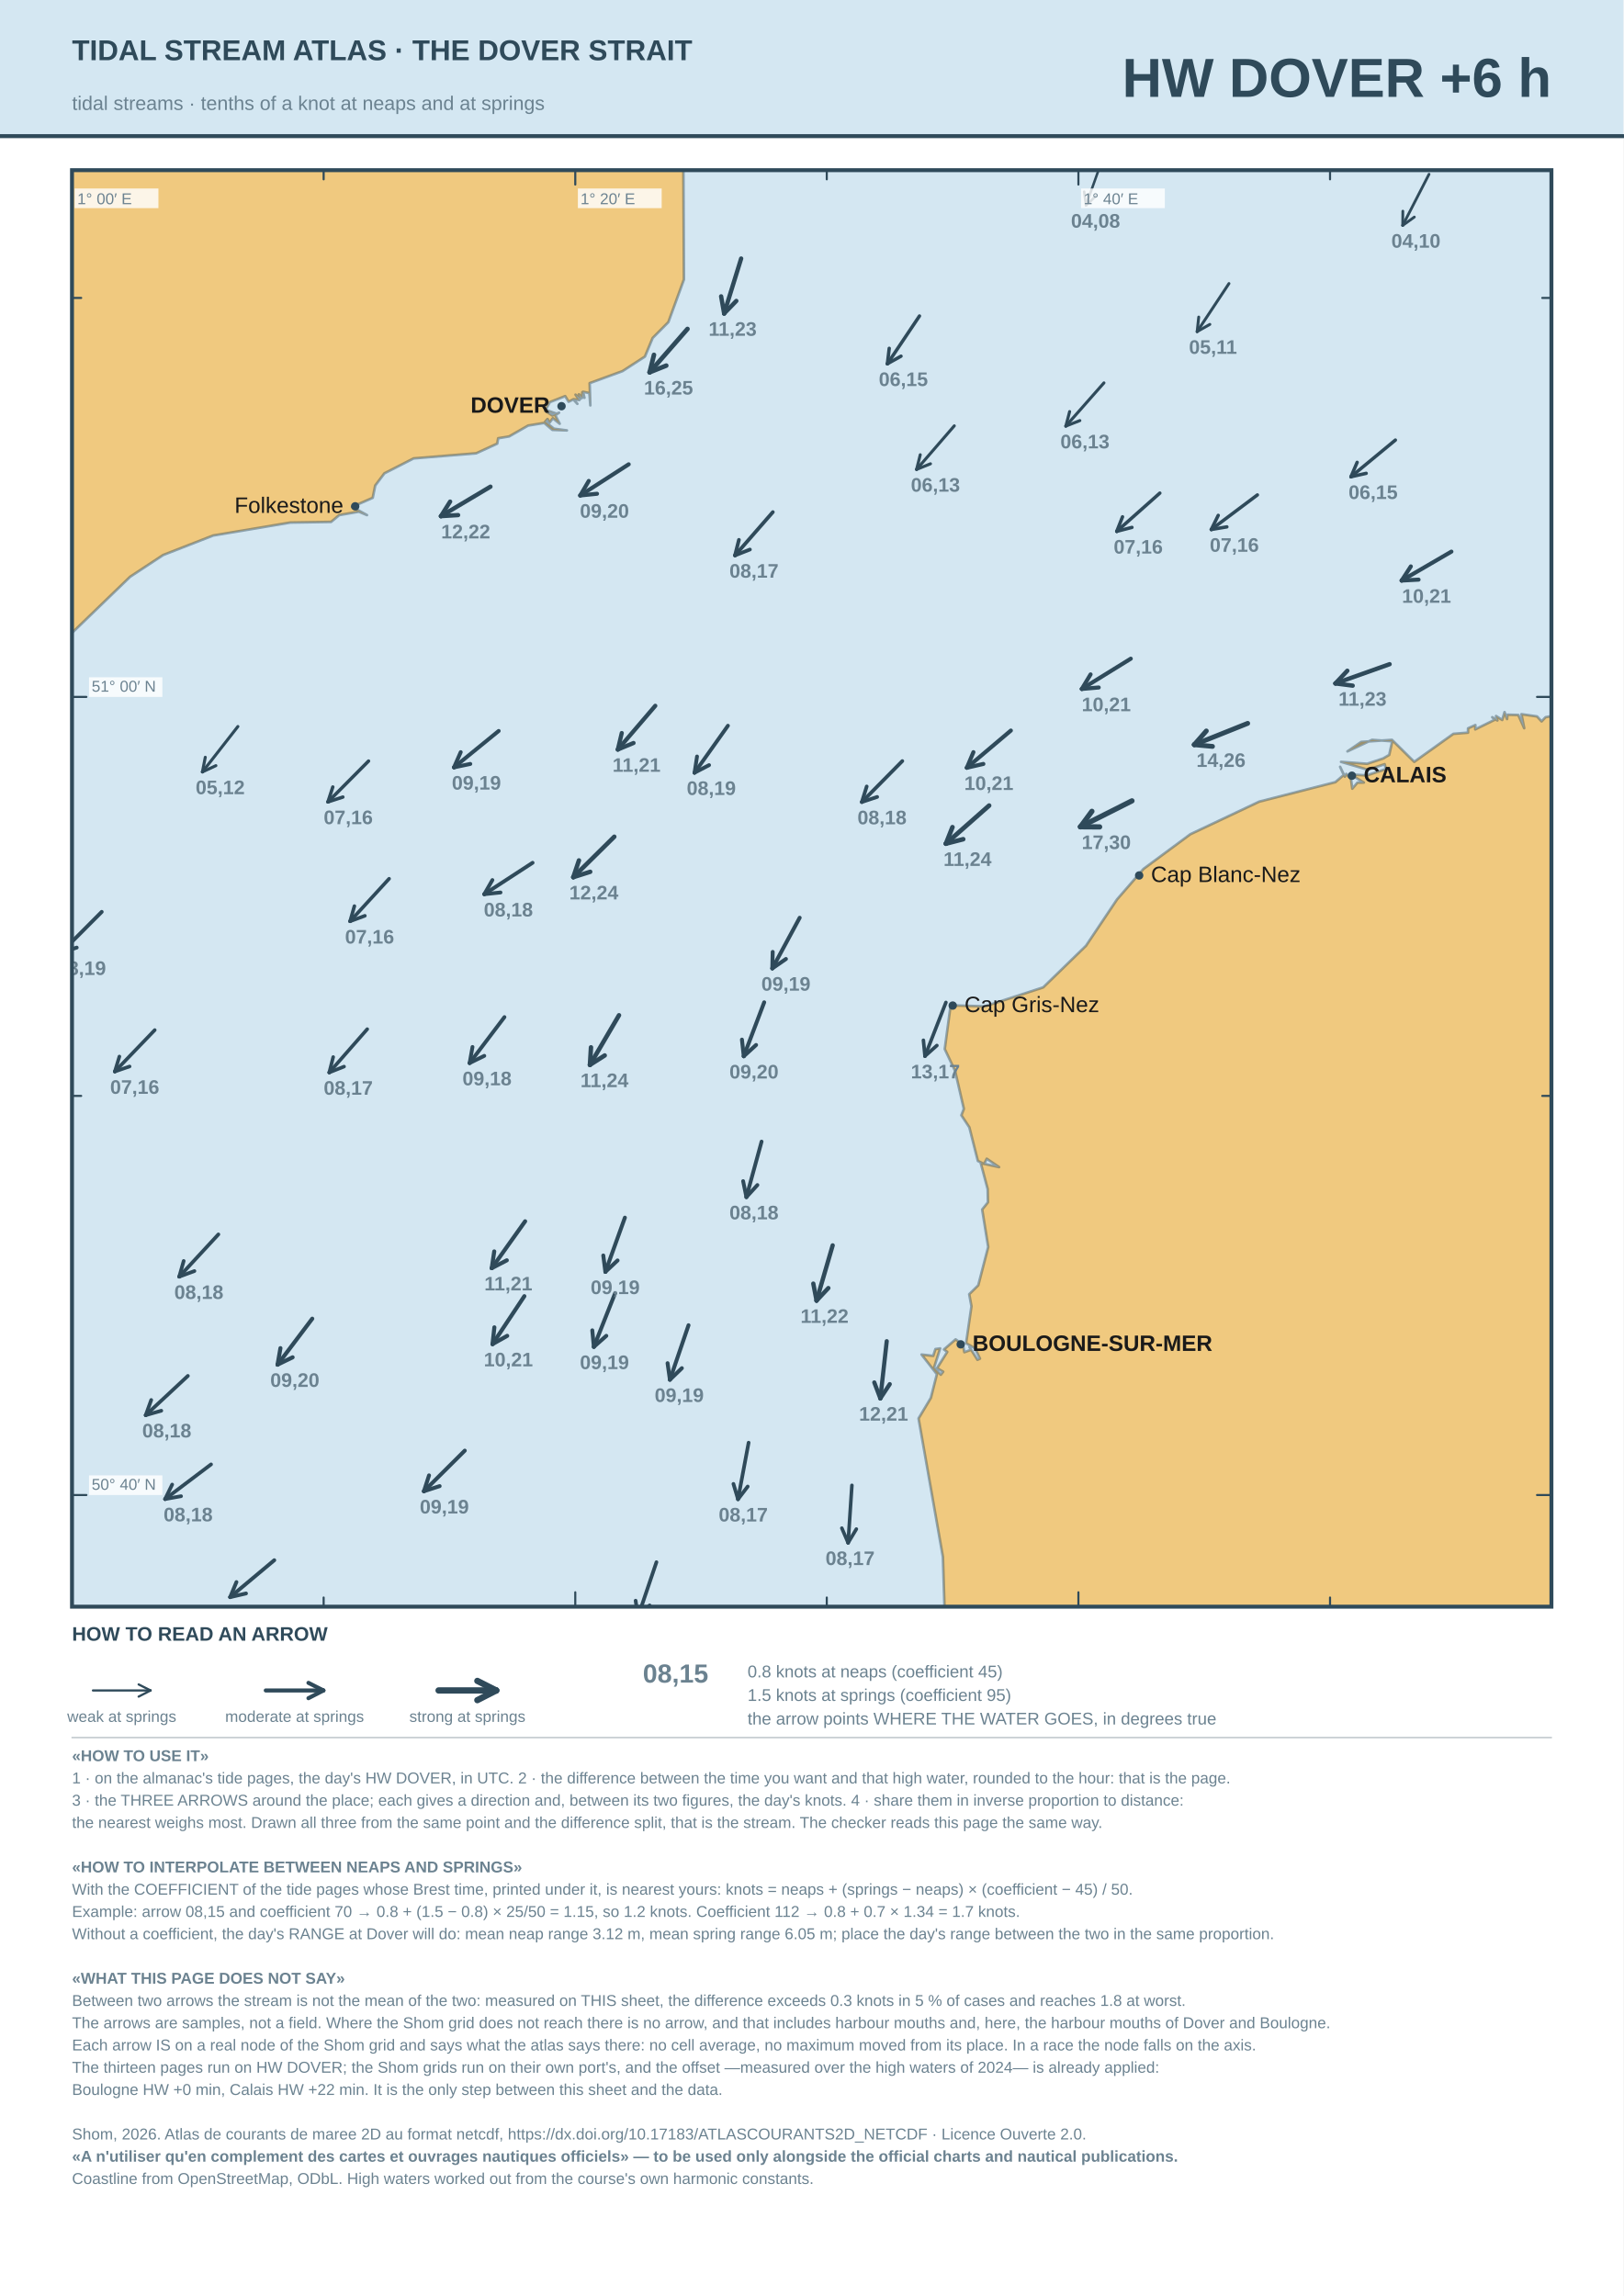
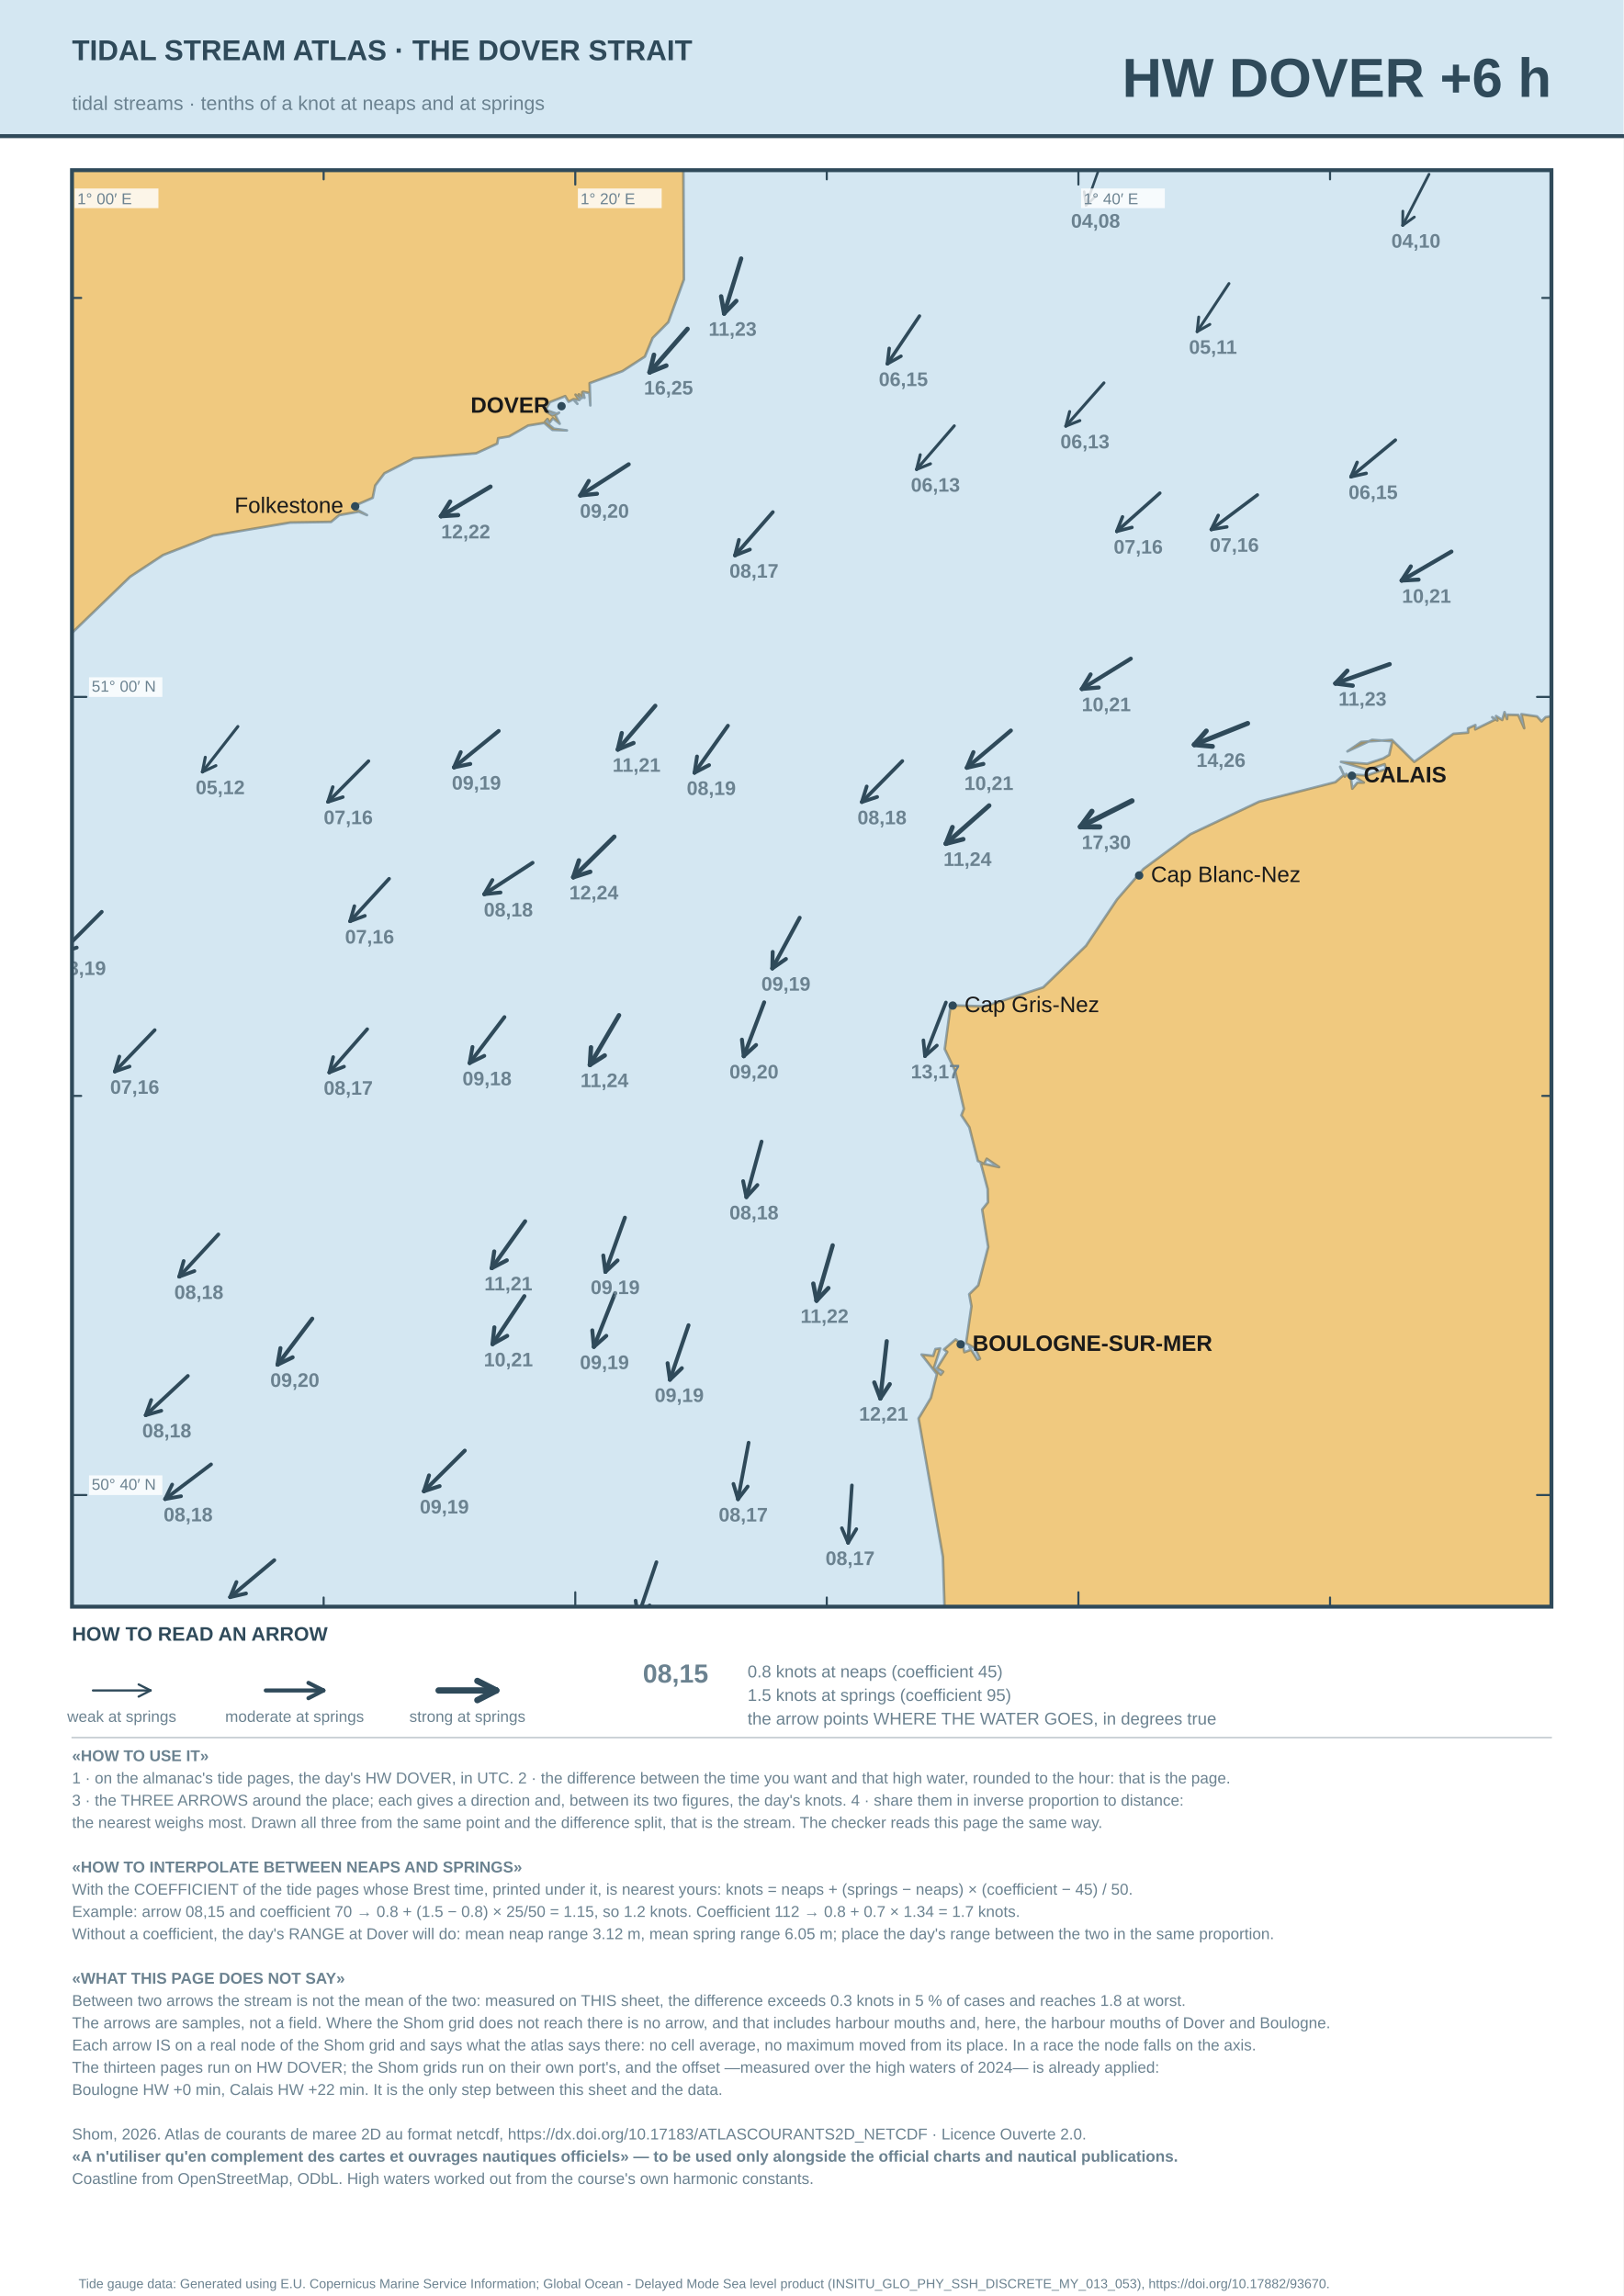
<svg xmlns="http://www.w3.org/2000/svg" width="1240" height="1754" viewBox="0 0 1240 1754">
  <rect x="0.0" y="0.0" width="1240.0" height="1754.0" fill="#FFFFFF" />
  <rect x="0.0" y="0.0" width="1240.0" height="104.0" fill="#D4E7F2" />
  <line x1="0.0" y1="104.0" x2="1240.0" y2="104.0" stroke="#2F4A5A" stroke-width="3.0" stroke-linecap="round" />
  <text x="55.0" y="46.0" font-family="Arial" font-size="22" fill="#2F4A5A" font-weight="bold">TIDAL STREAM ATLAS · THE DOVER STRAIT</text>
  <text x="55.0" y="84.0" font-family="Arial" font-size="15" fill="#6B8290">tidal streams · tenths of a knot at neaps and at springs</text>
  <text x="1185.0" y="74.0" font-family="Arial" font-size="42" fill="#2F4A5A" font-weight="bold" text-anchor="end">HW DOVER   +6 h</text>
  <g transform="translate(0.0,75.0)">
    <clipPath id="marco">
      <rect x="55.0" y="55.0" width="1130.0" height="1097.4" />
    </clipPath>
    <g clip-path="url(#marco)">
      <rect x="55.0" y="55.0" width="1130.0" height="1097.4" fill="#D4E7F2" />
      <polygon points="522.0,55.0 522.4,138.5 510.5,171.1 498.5,183.2 492.6,197.4 475.5,208.5 450.4,217.7 450.9,234.7 450.2,225.3 445.3,224.3 446.4,228.9 444.8,224.6 444.7,228.9 442.2,226.2 443.5,229.6 439.6,226.5 442.5,230.6 438.0,230.0 441.0,233.5 437.9,230.1 434.3,231.9 431.7,227.6 420.0,232.2 416.7,238.1 424.7,240.9 416.3,238.8 421.9,242.4 427.0,240.3 424.1,242.2 427.5,248.7 422.3,244.5 419.7,247.9 418.2,245.1 416.4,247.1 423.1,252.5 433.0,253.8 421.9,253.4 415.7,248.1 403.4,250.1 388.9,258.4 380.5,259.8 379.8,263.9 363.7,271.3 315.9,275.2 293.6,286.6 286.6,295.9 284.7,305.3 268.9,312.2 280.3,318.5 274.1,315.9 259.1,318.5 252.9,323.7 221.7,324.2 162.8,334.1 124.6,349.0 99.4,365.6 55.0,408.5 55.0,55.0" fill="#F0C97F" />
      <polygon points="721.4,1152.4 720.2,1114.4 701.6,1008.6 711.0,992.9 715.6,974.8 703.9,959.8 712.8,960.8 714.5,955.6 718.1,955.1 713.4,969.9 718.6,975.2 720.4,972.9 715.7,970.2 723.5,957.8 721.0,955.9 729.9,948.2 735.5,952.2 736.6,958.0 741.6,956.2 740.5,954.1 746.6,963.8 748.5,962.9 744.8,955.1 737.9,951.1 742.0,922.9 740.3,913.7 747.2,906.9 754.8,877.6 750.2,849.0 754.6,843.5 754.4,833.4 749.1,813.5 763.1,816.6 753.7,810.2 751.7,814.2 746.9,811.9 740.4,786.2 734.3,777.0 736.2,772.1 729.5,743.1 721.6,726.4 726.1,693.0 752.2,693.8 796.8,679.3 829.5,647.5 853.2,612.1 873.4,588.8 909.2,562.3 961.8,537.4 1020.0,522.5 1026.4,517.0 1023.6,510.8 1027.2,518.3 1028.3,516.2 1031.9,520.2 1032.9,527.5 1036.8,522.9 1041.7,522.8 1031.5,516.6 1043.9,517.4 1058.6,512.5 1057.6,508.8 1044.7,513.0 1024.3,507.0 1044.2,508.5 1056.5,504.4 1061.1,501.7 1063.4,491.3 1048.0,490.2 1029.2,499.0 1039.7,491.8 1063.2,490.2 1080.2,507.0 1110.1,485.6 1121.3,484.7 1121.3,481.4 1126.9,478.9 1126.8,482.2 1141.8,474.8 1139.8,472.9 1143.7,475.4 1142.7,472.0 1147.4,475.0 1149.2,469.0 1151.1,474.3 1151.4,471.0 1159.7,471.2 1164.2,481.3 1162.1,470.6 1174.0,472.3 1177.5,476.1 1180.5,472.9 1185.0,472.1 1185.0,1152.4" fill="#F0C97F" />
      <polygon points="522.0,55.0 522.4,138.5 510.5,171.1 498.5,183.2 492.6,197.4 475.5,208.5 450.4,217.7 450.9,234.7 450.2,225.3 445.3,224.3 446.4,228.9 444.8,224.6 444.7,228.9 442.2,226.2 443.5,229.6 439.6,226.5 442.5,230.6 438.0,230.0 441.0,233.5 437.9,230.1 434.3,231.9 431.7,227.6 420.0,232.2 416.7,238.1 424.7,240.9 416.3,238.8 421.9,242.4 427.0,240.3 424.1,242.2 427.5,248.7 422.3,244.5 419.7,247.9 418.2,245.1 416.4,247.1 423.1,252.5 433.0,253.8 421.9,253.4 415.7,248.1 403.4,250.1 388.9,258.4 380.5,259.8 379.8,263.9 363.7,271.3 315.9,275.2 293.6,286.6 286.6,295.9 284.7,305.3 268.9,312.2 280.3,318.5 274.1,315.9 259.1,318.5 252.9,323.7 221.7,324.2 162.8,334.1 124.6,349.0 99.4,365.6 55.0,408.5 55.0,55.0" fill="none" stroke="#2F4A5A" stroke-opacity="0.44" stroke-width="2" stroke-linecap="round" stroke-linejoin="round" />
      <polygon points="721.4,1152.4 720.2,1114.4 701.6,1008.6 711.0,992.9 715.6,974.8 703.9,959.8 712.8,960.8 714.5,955.6 718.1,955.1 713.4,969.9 718.6,975.2 720.4,972.9 715.7,970.2 723.5,957.8 721.0,955.9 729.9,948.2 735.5,952.2 736.6,958.0 741.6,956.2 740.5,954.1 746.6,963.8 748.5,962.9 744.8,955.1 737.9,951.1 742.0,922.9 740.3,913.7 747.2,906.9 754.8,877.6 750.2,849.0 754.6,843.5 754.4,833.4 749.1,813.5 763.1,816.6 753.7,810.2 751.7,814.2 746.9,811.9 740.4,786.2 734.3,777.0 736.2,772.1 729.5,743.1 721.6,726.4 726.1,693.0 752.2,693.8 796.8,679.3 829.5,647.5 853.2,612.1 873.4,588.8 909.2,562.3 961.8,537.4 1020.0,522.5 1026.4,517.0 1023.6,510.8 1027.2,518.3 1028.3,516.2 1031.9,520.2 1032.9,527.5 1036.8,522.9 1041.7,522.8 1031.5,516.6 1043.9,517.4 1058.6,512.5 1057.6,508.8 1044.7,513.0 1024.3,507.0 1044.2,508.5 1056.5,504.4 1061.1,501.7 1063.4,491.3 1048.0,490.2 1029.2,499.0 1039.7,491.8 1063.2,490.2 1080.2,507.0 1110.1,485.6 1121.3,484.7 1121.3,481.4 1126.9,478.9 1126.8,482.2 1141.8,474.8 1139.8,472.9 1143.7,475.4 1142.7,472.0 1147.4,475.0 1149.2,469.0 1151.1,474.3 1151.4,471.0 1159.7,471.2 1164.2,481.3 1162.1,470.6 1174.0,472.3 1177.5,476.1 1180.5,472.9 1185.0,472.1 1185.0,1152.4" fill="none" stroke="#2F4A5A" stroke-opacity="0.44" stroke-width="2" stroke-linecap="round" stroke-linejoin="round" />
      <circle cx="428.9" cy="235.3" r="3.2" fill="#2F4A5A" />
      <text x="419.9" y="240.3" font-family="Arial" font-size="17" fill="#1A1A1A" font-weight="bold" text-anchor="end">DOVER</text>
      <circle cx="271.3" cy="311.8" r="3.2" fill="#2F4A5A" />
      <text x="262.3" y="316.8" font-family="Arial" font-size="17" fill="#1A1A1A" text-anchor="end">Folkestone</text>
      <circle cx="733.8" cy="952.0" r="3.2" fill="#2F4A5A" />
      <text x="742.8" y="957.0" font-family="Arial" font-size="17" fill="#1A1A1A" font-weight="bold" text-anchor="start">BOULOGNE-SUR-MER</text>
      <circle cx="1032.6" cy="517.6" r="3.2" fill="#2F4A5A" />
      <text x="1041.6" y="522.6" font-family="Arial" font-size="17" fill="#1A1A1A" font-weight="bold" text-anchor="start">CALAIS</text>
      <circle cx="727.7" cy="693.2" r="3.2" fill="#2F4A5A" />
      <text x="736.7" y="698.2" font-family="Arial" font-size="17" fill="#1A1A1A" text-anchor="start">Cap Gris-Nez</text>
      <circle cx="870.1" cy="593.8" r="3.2" fill="#2F4A5A" />
      <text x="879.1" y="598.8" font-family="Arial" font-size="17" fill="#1A1A1A" text-anchor="start">Cap Blanc-Nez</text>
      <line x1="161.2" y1="1043.7" x2="126.1" y2="1070.2" stroke="#2F4A5A" stroke-width="2.8" stroke-linecap="round" />
      <line x1="126.1" y1="1070.2" x2="138.3" y2="1068.0" stroke="#2F4A5A" stroke-width="2.8" stroke-linecap="round" />
      <line x1="126.1" y1="1070.2" x2="131.5" y2="1059.1" stroke="#2F4A5A" stroke-width="2.8" stroke-linecap="round" />
      <text x="143.7" y="1087.2" font-family="Arial" font-size="15" fill="#6B8290" font-weight="bold" text-anchor="middle">08,18</text>
      <line x1="209.5" y1="1116.9" x2="175.8" y2="1145.1" stroke="#2F4A5A" stroke-width="2.9" stroke-linecap="round" />
      <line x1="175.8" y1="1145.1" x2="187.9" y2="1142.3" stroke="#2F4A5A" stroke-width="2.9" stroke-linecap="round" />
      <line x1="175.8" y1="1145.1" x2="180.6" y2="1133.6" stroke="#2F4A5A" stroke-width="2.9" stroke-linecap="round" />
      <text x="192.6" y="1162.1" font-family="Arial" font-size="15" fill="#6B8290" font-weight="bold" text-anchor="middle">08,18</text>
      <line x1="355.0" y1="1033.2" x2="323.8" y2="1064.2" stroke="#2F4A5A" stroke-width="3.0" stroke-linecap="round" />
      <line x1="323.8" y1="1064.2" x2="335.8" y2="1060.3" stroke="#2F4A5A" stroke-width="3.0" stroke-linecap="round" />
      <line x1="323.8" y1="1064.2" x2="327.7" y2="1052.1" stroke="#2F4A5A" stroke-width="3.0" stroke-linecap="round" />
      <text x="339.4" y="1081.2" font-family="Arial" font-size="15" fill="#6B8290" font-weight="bold" text-anchor="middle">09,19</text>
      <line x1="501.4" y1="1118.4" x2="487.3" y2="1160.1" stroke="#2F4A5A" stroke-width="2.8" stroke-linecap="round" />
      <line x1="487.3" y1="1160.1" x2="496.2" y2="1151.4" stroke="#2F4A5A" stroke-width="2.8" stroke-linecap="round" />
      <line x1="487.3" y1="1160.1" x2="485.5" y2="1147.8" stroke="#2F4A5A" stroke-width="2.8" stroke-linecap="round" />
      <text x="494.3" y="1177.1" font-family="Arial" font-size="15" fill="#6B8290" font-weight="bold" text-anchor="middle">08,18</text>
      <line x1="571.8" y1="1027.1" x2="563.7" y2="1070.3" stroke="#2F4A5A" stroke-width="2.8" stroke-linecap="round" />
      <line x1="563.7" y1="1070.3" x2="571.1" y2="1060.6" stroke="#2F4A5A" stroke-width="2.8" stroke-linecap="round" />
      <line x1="563.7" y1="1070.3" x2="560.2" y2="1058.6" stroke="#2F4A5A" stroke-width="2.8" stroke-linecap="round" />
      <text x="567.7" y="1087.3" font-family="Arial" font-size="15" fill="#6B8290" font-weight="bold" text-anchor="middle">08,17</text>
      <line x1="650.7" y1="1059.7" x2="647.8" y2="1103.6" stroke="#2F4A5A" stroke-width="2.7" stroke-linecap="round" />
      <line x1="647.8" y1="1103.6" x2="654.1" y2="1093.1" stroke="#2F4A5A" stroke-width="2.7" stroke-linecap="round" />
      <line x1="647.8" y1="1103.6" x2="643.0" y2="1092.4" stroke="#2F4A5A" stroke-width="2.7" stroke-linecap="round" />
      <text x="649.3" y="1120.6" font-family="Arial" font-size="15" fill="#6B8290" font-weight="bold" text-anchor="middle">08,17</text>
      <line x1="143.5" y1="976.1" x2="111.3" y2="1006.1" stroke="#2F4A5A" stroke-width="2.8" stroke-linecap="round" />
      <line x1="111.3" y1="1006.1" x2="123.2" y2="1002.7" stroke="#2F4A5A" stroke-width="2.8" stroke-linecap="round" />
      <line x1="111.3" y1="1006.1" x2="115.5" y2="994.5" stroke="#2F4A5A" stroke-width="2.8" stroke-linecap="round" />
      <text x="127.4" y="1023.1" font-family="Arial" font-size="15" fill="#6B8290" font-weight="bold" text-anchor="middle">08,18</text>
      <line x1="238.5" y1="932.4" x2="212.0" y2="967.5" stroke="#2F4A5A" stroke-width="3.1" stroke-linecap="round" />
      <line x1="212.0" y1="967.5" x2="223.5" y2="961.9" stroke="#2F4A5A" stroke-width="3.1" stroke-linecap="round" />
      <line x1="212.0" y1="967.5" x2="214.2" y2="954.9" stroke="#2F4A5A" stroke-width="3.1" stroke-linecap="round" />
      <text x="225.2" y="984.5" font-family="Arial" font-size="15" fill="#6B8290" font-weight="bold" text-anchor="middle">09,20</text>
      <line x1="400.5" y1="915.2" x2="376.2" y2="951.8" stroke="#2F4A5A" stroke-width="3.1" stroke-linecap="round" />
      <line x1="376.2" y1="951.8" x2="387.4" y2="945.5" stroke="#2F4A5A" stroke-width="3.1" stroke-linecap="round" />
      <line x1="376.2" y1="951.8" x2="377.6" y2="939.0" stroke="#2F4A5A" stroke-width="3.1" stroke-linecap="round" />
      <text x="388.3" y="968.8" font-family="Arial" font-size="15" fill="#6B8290" font-weight="bold" text-anchor="middle">10,21</text>
      <line x1="469.8" y1="913.0" x2="453.6" y2="953.9" stroke="#2F4A5A" stroke-width="3.0" stroke-linecap="round" />
      <line x1="453.6" y1="953.9" x2="463.1" y2="945.5" stroke="#2F4A5A" stroke-width="3.0" stroke-linecap="round" />
      <line x1="453.6" y1="953.9" x2="452.4" y2="941.3" stroke="#2F4A5A" stroke-width="3.0" stroke-linecap="round" />
      <text x="461.7" y="970.9" font-family="Arial" font-size="15" fill="#6B8290" font-weight="bold" text-anchor="middle">09,19</text>
      <line x1="525.9" y1="937.4" x2="511.7" y2="979.0" stroke="#2F4A5A" stroke-width="3.0" stroke-linecap="round" />
      <line x1="511.7" y1="979.0" x2="520.8" y2="970.2" stroke="#2F4A5A" stroke-width="3.0" stroke-linecap="round" />
      <line x1="511.7" y1="979.0" x2="509.9" y2="966.4" stroke="#2F4A5A" stroke-width="3.0" stroke-linecap="round" />
      <text x="518.8" y="996.0" font-family="Arial" font-size="15" fill="#6B8290" font-weight="bold" text-anchor="middle">09,19</text>
      <line x1="677.3" y1="949.6" x2="672.4" y2="993.3" stroke="#2F4A5A" stroke-width="3.2" stroke-linecap="round" />
      <line x1="672.4" y1="993.3" x2="679.6" y2="982.4" stroke="#2F4A5A" stroke-width="3.2" stroke-linecap="round" />
      <line x1="672.4" y1="993.3" x2="667.8" y2="981.1" stroke="#2F4A5A" stroke-width="3.2" stroke-linecap="round" />
      <text x="674.9" y="1010.3" font-family="Arial" font-size="15" fill="#6B8290" font-weight="bold" text-anchor="middle">12,21</text>
      <line x1="166.8" y1="868.0" x2="136.9" y2="900.3" stroke="#2F4A5A" stroke-width="2.8" stroke-linecap="round" />
      <line x1="136.9" y1="900.3" x2="148.5" y2="896.0" stroke="#2F4A5A" stroke-width="2.8" stroke-linecap="round" />
      <line x1="136.9" y1="900.3" x2="140.3" y2="888.3" stroke="#2F4A5A" stroke-width="2.8" stroke-linecap="round" />
      <text x="151.9" y="917.3" font-family="Arial" font-size="15" fill="#6B8290" font-weight="bold" text-anchor="middle">08,18</text>
      <line x1="401.1" y1="858.0" x2="375.6" y2="893.8" stroke="#2F4A5A" stroke-width="3.1" stroke-linecap="round" />
      <line x1="375.6" y1="893.8" x2="387.1" y2="887.8" stroke="#2F4A5A" stroke-width="3.1" stroke-linecap="round" />
      <line x1="375.6" y1="893.8" x2="377.5" y2="881.0" stroke="#2F4A5A" stroke-width="3.1" stroke-linecap="round" />
      <text x="388.3" y="910.8" font-family="Arial" font-size="15" fill="#6B8290" font-weight="bold" text-anchor="middle">11,21</text>
      <line x1="477.3" y1="855.2" x2="462.4" y2="896.6" stroke="#2F4A5A" stroke-width="3.0" stroke-linecap="round" />
      <line x1="462.4" y1="896.6" x2="471.7" y2="887.9" stroke="#2F4A5A" stroke-width="3.0" stroke-linecap="round" />
      <line x1="462.4" y1="896.6" x2="460.8" y2="884.1" stroke="#2F4A5A" stroke-width="3.0" stroke-linecap="round" />
      <text x="469.9" y="913.6" font-family="Arial" font-size="15" fill="#6B8290" font-weight="bold" text-anchor="middle">09,19</text>
      <line x1="581.7" y1="797.1" x2="570.1" y2="839.5" stroke="#2F4A5A" stroke-width="2.9" stroke-linecap="round" />
      <line x1="570.1" y1="839.5" x2="578.5" y2="830.3" stroke="#2F4A5A" stroke-width="2.9" stroke-linecap="round" />
      <line x1="570.1" y1="839.5" x2="567.6" y2="827.3" stroke="#2F4A5A" stroke-width="2.9" stroke-linecap="round" />
      <text x="575.9" y="856.5" font-family="Arial" font-size="15" fill="#6B8290" font-weight="bold" text-anchor="middle">08,18</text>
      <line x1="636.0" y1="876.4" x2="623.7" y2="918.6" stroke="#2F4A5A" stroke-width="3.3" stroke-linecap="round" />
      <line x1="623.7" y1="918.6" x2="632.7" y2="909.0" stroke="#2F4A5A" stroke-width="3.3" stroke-linecap="round" />
      <line x1="623.7" y1="918.6" x2="621.2" y2="905.6" stroke="#2F4A5A" stroke-width="3.3" stroke-linecap="round" />
      <text x="629.8" y="935.6" font-family="Arial" font-size="15" fill="#6B8290" font-weight="bold" text-anchor="middle">11,22</text>
      <line x1="118.2" y1="711.9" x2="87.7" y2="743.6" stroke="#2F4A5A" stroke-width="2.7" stroke-linecap="round" />
      <line x1="87.7" y1="743.6" x2="99.0" y2="739.7" stroke="#2F4A5A" stroke-width="2.7" stroke-linecap="round" />
      <line x1="87.7" y1="743.6" x2="91.2" y2="732.1" stroke="#2F4A5A" stroke-width="2.7" stroke-linecap="round" />
      <text x="102.9" y="760.6" font-family="Arial" font-size="15" fill="#6B8290" font-weight="bold" text-anchor="middle">07,16</text>
      <line x1="280.5" y1="711.2" x2="251.5" y2="744.3" stroke="#2F4A5A" stroke-width="2.7" stroke-linecap="round" />
      <line x1="251.5" y1="744.3" x2="262.8" y2="739.8" stroke="#2F4A5A" stroke-width="2.7" stroke-linecap="round" />
      <line x1="251.5" y1="744.3" x2="254.5" y2="732.5" stroke="#2F4A5A" stroke-width="2.7" stroke-linecap="round" />
      <text x="266.0" y="761.3" font-family="Arial" font-size="15" fill="#6B8290" font-weight="bold" text-anchor="middle">08,17</text>
      <line x1="385.3" y1="702.0" x2="358.7" y2="737.1" stroke="#2F4A5A" stroke-width="2.9" stroke-linecap="round" />
      <line x1="358.7" y1="737.1" x2="369.9" y2="731.6" stroke="#2F4A5A" stroke-width="2.9" stroke-linecap="round" />
      <line x1="358.7" y1="737.1" x2="360.9" y2="724.8" stroke="#2F4A5A" stroke-width="2.9" stroke-linecap="round" />
      <text x="372.0" y="754.1" font-family="Arial" font-size="15" fill="#6B8290" font-weight="bold" text-anchor="middle">09,18</text>
      <line x1="472.8" y1="700.6" x2="450.6" y2="738.5" stroke="#2F4A5A" stroke-width="3.4" stroke-linecap="round" />
      <line x1="450.6" y1="738.5" x2="461.9" y2="731.3" stroke="#2F4A5A" stroke-width="3.4" stroke-linecap="round" />
      <line x1="450.6" y1="738.5" x2="451.4" y2="725.1" stroke="#2F4A5A" stroke-width="3.4" stroke-linecap="round" />
      <text x="461.7" y="755.5" font-family="Arial" font-size="15" fill="#6B8290" font-weight="bold" text-anchor="middle">11,24</text>
      <line x1="583.7" y1="690.7" x2="568.1" y2="731.9" stroke="#2F4A5A" stroke-width="3.0" stroke-linecap="round" />
      <line x1="568.1" y1="731.9" x2="577.5" y2="723.3" stroke="#2F4A5A" stroke-width="3.0" stroke-linecap="round" />
      <line x1="568.1" y1="731.9" x2="566.7" y2="719.2" stroke="#2F4A5A" stroke-width="3.0" stroke-linecap="round" />
      <text x="575.9" y="748.9" font-family="Arial" font-size="15" fill="#6B8290" font-weight="bold" text-anchor="middle">09,20</text>
      <line x1="722.5" y1="690.8" x2="706.5" y2="731.8" stroke="#2F4A5A" stroke-width="2.7" stroke-linecap="round" />
      <line x1="706.5" y1="731.8" x2="715.6" y2="723.7" stroke="#2F4A5A" stroke-width="2.7" stroke-linecap="round" />
      <line x1="706.5" y1="731.8" x2="705.3" y2="719.7" stroke="#2F4A5A" stroke-width="2.7" stroke-linecap="round" />
      <text x="714.5" y="748.8" font-family="Arial" font-size="15" fill="#6B8290" font-weight="bold" text-anchor="middle">13,17</text>
      <line x1="77.7" y1="621.6" x2="46.6" y2="652.8" stroke="#2F4A5A" stroke-width="2.9" stroke-linecap="round" />
      <line x1="46.6" y1="652.8" x2="58.6" y2="648.9" stroke="#2F4A5A" stroke-width="2.9" stroke-linecap="round" />
      <line x1="46.6" y1="652.8" x2="50.5" y2="640.9" stroke="#2F4A5A" stroke-width="2.9" stroke-linecap="round" />
      <text x="62.2" y="669.8" font-family="Arial" font-size="15" fill="#6B8290" font-weight="bold" text-anchor="middle">08,19</text>
      <line x1="297.2" y1="596.3" x2="267.4" y2="628.8" stroke="#2F4A5A" stroke-width="2.7" stroke-linecap="round" />
      <line x1="267.4" y1="628.8" x2="278.7" y2="624.6" stroke="#2F4A5A" stroke-width="2.7" stroke-linecap="round" />
      <line x1="267.4" y1="628.8" x2="270.7" y2="617.2" stroke="#2F4A5A" stroke-width="2.7" stroke-linecap="round" />
      <text x="282.3" y="645.8" font-family="Arial" font-size="15" fill="#6B8290" font-weight="bold" text-anchor="middle">07,16</text>
      <line x1="406.8" y1="584.1" x2="369.9" y2="608.1" stroke="#2F4A5A" stroke-width="2.9" stroke-linecap="round" />
      <line x1="369.9" y1="608.1" x2="382.3" y2="606.8" stroke="#2F4A5A" stroke-width="2.9" stroke-linecap="round" />
      <line x1="369.9" y1="608.1" x2="376.1" y2="597.3" stroke="#2F4A5A" stroke-width="2.9" stroke-linecap="round" />
      <text x="388.3" y="625.1" font-family="Arial" font-size="15" fill="#6B8290" font-weight="bold" text-anchor="middle">08,18</text>
      <line x1="610.8" y1="626.1" x2="589.9" y2="664.8" stroke="#2F4A5A" stroke-width="3.0" stroke-linecap="round" />
      <line x1="589.9" y1="664.8" x2="600.3" y2="657.6" stroke="#2F4A5A" stroke-width="3.0" stroke-linecap="round" />
      <line x1="589.9" y1="664.8" x2="590.2" y2="652.2" stroke="#2F4A5A" stroke-width="3.0" stroke-linecap="round" />
      <text x="600.3" y="681.8" font-family="Arial" font-size="15" fill="#6B8290" font-weight="bold" text-anchor="middle">09,19</text>
      <line x1="281.5" y1="506.4" x2="250.5" y2="537.6" stroke="#2F4A5A" stroke-width="2.6" stroke-linecap="round" />
      <line x1="250.5" y1="537.6" x2="261.9" y2="533.9" stroke="#2F4A5A" stroke-width="2.6" stroke-linecap="round" />
      <line x1="250.5" y1="537.6" x2="254.2" y2="526.2" stroke="#2F4A5A" stroke-width="2.6" stroke-linecap="round" />
      <text x="266.0" y="554.6" font-family="Arial" font-size="15" fill="#6B8290" font-weight="bold" text-anchor="middle">07,16</text>
      <line x1="469.2" y1="564.2" x2="437.9" y2="595.1" stroke="#2F4A5A" stroke-width="3.4" stroke-linecap="round" />
      <line x1="437.9" y1="595.1" x2="450.8" y2="591.0" stroke="#2F4A5A" stroke-width="3.4" stroke-linecap="round" />
      <line x1="437.9" y1="595.1" x2="442.2" y2="582.3" stroke="#2F4A5A" stroke-width="3.4" stroke-linecap="round" />
      <text x="453.6" y="612.1" font-family="Arial" font-size="15" fill="#6B8290" font-weight="bold" text-anchor="middle">12,24</text>
      <line x1="689.2" y1="506.4" x2="658.3" y2="537.7" stroke="#2F4A5A" stroke-width="2.8" stroke-linecap="round" />
      <line x1="658.3" y1="537.7" x2="670.0" y2="533.8" stroke="#2F4A5A" stroke-width="2.8" stroke-linecap="round" />
      <line x1="658.3" y1="537.7" x2="662.0" y2="525.8" stroke="#2F4A5A" stroke-width="2.8" stroke-linecap="round" />
      <text x="673.7" y="554.7" font-family="Arial" font-size="15" fill="#6B8290" font-weight="bold" text-anchor="middle">08,18</text>
      <line x1="755.5" y1="540.4" x2="722.5" y2="569.5" stroke="#2F4A5A" stroke-width="3.5" stroke-linecap="round" />
      <line x1="722.5" y1="569.5" x2="735.7" y2="566.1" stroke="#2F4A5A" stroke-width="3.5" stroke-linecap="round" />
      <line x1="722.5" y1="569.5" x2="727.5" y2="556.9" stroke="#2F4A5A" stroke-width="3.5" stroke-linecap="round" />
      <text x="739.0" y="586.5" font-family="Arial" font-size="15" fill="#6B8290" font-weight="bold" text-anchor="middle">11,24</text>
      <line x1="864.6" y1="536.8" x2="825.3" y2="556.6" stroke="#2F4A5A" stroke-width="4.0" stroke-linecap="round" />
      <line x1="825.3" y1="556.6" x2="839.9" y2="556.7" stroke="#2F4A5A" stroke-width="4.0" stroke-linecap="round" />
      <line x1="825.3" y1="556.6" x2="834.0" y2="544.8" stroke="#2F4A5A" stroke-width="4.0" stroke-linecap="round" />
      <text x="845.0" y="573.6" font-family="Arial" font-size="15" fill="#6B8290" font-weight="bold" text-anchor="middle">17,30</text>
      <line x1="181.7" y1="480.0" x2="154.6" y2="514.7" stroke="#2F4A5A" stroke-width="2.3" stroke-linecap="round" />
      <line x1="154.6" y1="514.7" x2="164.9" y2="509.9" stroke="#2F4A5A" stroke-width="2.3" stroke-linecap="round" />
      <line x1="154.6" y1="514.7" x2="156.8" y2="503.5" stroke="#2F4A5A" stroke-width="2.3" stroke-linecap="round" />
      <text x="168.2" y="531.7" font-family="Arial" font-size="15" fill="#6B8290" font-weight="bold" text-anchor="middle">05,12</text>
      <line x1="380.9" y1="483.4" x2="346.8" y2="511.2" stroke="#2F4A5A" stroke-width="3.0" stroke-linecap="round" />
      <line x1="346.8" y1="511.2" x2="359.2" y2="508.6" stroke="#2F4A5A" stroke-width="3.0" stroke-linecap="round" />
      <line x1="346.8" y1="511.2" x2="351.9" y2="499.6" stroke="#2F4A5A" stroke-width="3.0" stroke-linecap="round" />
      <text x="363.9" y="528.2" font-family="Arial" font-size="15" fill="#6B8290" font-weight="bold" text-anchor="middle">09,19</text>
      <line x1="500.5" y1="464.2" x2="471.9" y2="497.6" stroke="#2F4A5A" stroke-width="3.2" stroke-linecap="round" />
      <line x1="471.9" y1="497.6" x2="483.9" y2="492.6" stroke="#2F4A5A" stroke-width="3.2" stroke-linecap="round" />
      <line x1="471.9" y1="497.6" x2="474.9" y2="485.0" stroke="#2F4A5A" stroke-width="3.2" stroke-linecap="round" />
      <text x="486.2" y="514.6" font-family="Arial" font-size="15" fill="#6B8290" font-weight="bold" text-anchor="middle">11,21</text>
      <line x1="556.0" y1="479.4" x2="530.5" y2="515.3" stroke="#2F4A5A" stroke-width="2.9" stroke-linecap="round" />
      <line x1="530.5" y1="515.3" x2="541.6" y2="509.5" stroke="#2F4A5A" stroke-width="2.9" stroke-linecap="round" />
      <line x1="530.5" y1="515.3" x2="532.4" y2="502.9" stroke="#2F4A5A" stroke-width="2.9" stroke-linecap="round" />
      <text x="543.3" y="532.3" font-family="Arial" font-size="15" fill="#6B8290" font-weight="bold" text-anchor="middle">08,19</text>
      <line x1="772.1" y1="483.1" x2="738.5" y2="511.5" stroke="#2F4A5A" stroke-width="3.1" stroke-linecap="round" />
      <line x1="738.5" y1="511.5" x2="751.1" y2="508.6" stroke="#2F4A5A" stroke-width="3.1" stroke-linecap="round" />
      <line x1="738.5" y1="511.5" x2="743.5" y2="499.6" stroke="#2F4A5A" stroke-width="3.1" stroke-linecap="round" />
      <text x="755.3" y="528.5" font-family="Arial" font-size="15" fill="#6B8290" font-weight="bold" text-anchor="middle">10,21</text>
      <line x1="863.7" y1="428.2" x2="826.3" y2="451.3" stroke="#2F4A5A" stroke-width="3.1" stroke-linecap="round" />
      <line x1="826.3" y1="451.3" x2="839.2" y2="450.2" stroke="#2F4A5A" stroke-width="3.1" stroke-linecap="round" />
      <line x1="826.3" y1="451.3" x2="833.0" y2="440.2" stroke="#2F4A5A" stroke-width="3.1" stroke-linecap="round" />
      <text x="845.0" y="468.3" font-family="Arial" font-size="15" fill="#6B8290" font-weight="bold" text-anchor="middle">10,21</text>
      <line x1="953.0" y1="477.6" x2="912.2" y2="493.9" stroke="#2F4A5A" stroke-width="3.7" stroke-linecap="round" />
      <line x1="912.2" y1="493.9" x2="926.1" y2="495.2" stroke="#2F4A5A" stroke-width="3.7" stroke-linecap="round" />
      <line x1="912.2" y1="493.9" x2="921.4" y2="483.4" stroke="#2F4A5A" stroke-width="3.7" stroke-linecap="round" />
      <text x="932.6" y="510.9" font-family="Arial" font-size="15" fill="#6B8290" font-weight="bold" text-anchor="middle">14,26</text>
      <line x1="1061.4" y1="432.4" x2="1020.0" y2="447.1" stroke="#2F4A5A" stroke-width="3.3" stroke-linecap="round" />
      <line x1="1020.0" y1="447.1" x2="1033.2" y2="448.8" stroke="#2F4A5A" stroke-width="3.3" stroke-linecap="round" />
      <line x1="1020.0" y1="447.1" x2="1029.1" y2="437.4" stroke="#2F4A5A" stroke-width="3.3" stroke-linecap="round" />
      <text x="1040.7" y="464.1" font-family="Arial" font-size="15" fill="#6B8290" font-weight="bold" text-anchor="middle">11,23</text>
      <line x1="374.6" y1="296.8" x2="336.8" y2="319.3" stroke="#2F4A5A" stroke-width="3.3" stroke-linecap="round" />
      <line x1="336.8" y1="319.3" x2="349.9" y2="318.5" stroke="#2F4A5A" stroke-width="3.3" stroke-linecap="round" />
      <line x1="336.8" y1="319.3" x2="343.8" y2="308.2" stroke="#2F4A5A" stroke-width="3.3" stroke-linecap="round" />
      <text x="355.7" y="336.3" font-family="Arial" font-size="15" fill="#6B8290" font-weight="bold" text-anchor="middle">12,22</text>
      <line x1="480.2" y1="279.7" x2="443.2" y2="303.5" stroke="#2F4A5A" stroke-width="3.1" stroke-linecap="round" />
      <line x1="443.2" y1="303.5" x2="456.0" y2="302.2" stroke="#2F4A5A" stroke-width="3.1" stroke-linecap="round" />
      <line x1="443.2" y1="303.5" x2="449.7" y2="292.4" stroke="#2F4A5A" stroke-width="3.1" stroke-linecap="round" />
      <text x="461.7" y="320.5" font-family="Arial" font-size="15" fill="#6B8290" font-weight="bold" text-anchor="middle">09,20</text>
      <line x1="590.3" y1="316.2" x2="561.4" y2="349.3" stroke="#2F4A5A" stroke-width="2.8" stroke-linecap="round" />
      <line x1="561.4" y1="349.3" x2="572.8" y2="344.8" stroke="#2F4A5A" stroke-width="2.8" stroke-linecap="round" />
      <line x1="561.4" y1="349.3" x2="564.4" y2="337.4" stroke="#2F4A5A" stroke-width="2.8" stroke-linecap="round" />
      <text x="575.9" y="366.3" font-family="Arial" font-size="15" fill="#6B8290" font-weight="bold" text-anchor="middle">08,17</text>
      <line x1="728.9" y1="250.3" x2="700.1" y2="283.6" stroke="#2F4A5A" stroke-width="2.3" stroke-linecap="round" />
      <line x1="700.1" y1="283.6" x2="710.7" y2="279.3" stroke="#2F4A5A" stroke-width="2.3" stroke-linecap="round" />
      <line x1="700.1" y1="283.6" x2="702.9" y2="272.4" stroke="#2F4A5A" stroke-width="2.3" stroke-linecap="round" />
      <text x="714.5" y="300.6" font-family="Arial" font-size="15" fill="#6B8290" font-weight="bold" text-anchor="middle">06,13</text>
      <line x1="885.9" y1="301.7" x2="853.0" y2="330.9" stroke="#2F4A5A" stroke-width="2.6" stroke-linecap="round" />
      <line x1="853.0" y1="330.9" x2="864.6" y2="327.9" stroke="#2F4A5A" stroke-width="2.6" stroke-linecap="round" />
      <line x1="853.0" y1="330.9" x2="857.4" y2="319.8" stroke="#2F4A5A" stroke-width="2.6" stroke-linecap="round" />
      <text x="869.4" y="347.9" font-family="Arial" font-size="15" fill="#6B8290" font-weight="bold" text-anchor="middle">07,16</text>
      <line x1="960.4" y1="303.1" x2="925.2" y2="329.5" stroke="#2F4A5A" stroke-width="2.6" stroke-linecap="round" />
      <line x1="925.2" y1="329.5" x2="937.1" y2="327.5" stroke="#2F4A5A" stroke-width="2.6" stroke-linecap="round" />
      <line x1="925.2" y1="329.5" x2="930.5" y2="318.7" stroke="#2F4A5A" stroke-width="2.6" stroke-linecap="round" />
      <text x="942.8" y="346.5" font-family="Arial" font-size="15" fill="#6B8290" font-weight="bold" text-anchor="middle">07,16</text>
      <line x1="1108.6" y1="346.4" x2="1070.6" y2="368.5" stroke="#2F4A5A" stroke-width="3.1" stroke-linecap="round" />
      <line x1="1070.6" y1="368.5" x2="1083.5" y2="367.8" stroke="#2F4A5A" stroke-width="3.1" stroke-linecap="round" />
      <line x1="1070.6" y1="368.5" x2="1077.6" y2="357.7" stroke="#2F4A5A" stroke-width="3.1" stroke-linecap="round" />
      <text x="1089.6" y="385.5" font-family="Arial" font-size="15" fill="#6B8290" font-weight="bold" text-anchor="middle">10,21</text>
      <line x1="525.1" y1="176.3" x2="496.2" y2="209.4" stroke="#2F4A5A" stroke-width="3.5" stroke-linecap="round" />
      <line x1="496.2" y1="209.4" x2="508.9" y2="204.3" stroke="#2F4A5A" stroke-width="3.5" stroke-linecap="round" />
      <line x1="496.2" y1="209.4" x2="499.5" y2="196.1" stroke="#2F4A5A" stroke-width="3.5" stroke-linecap="round" />
      <text x="510.6" y="226.4" font-family="Arial" font-size="15" fill="#6B8290" font-weight="bold" text-anchor="middle">16,25</text>
      <line x1="702.3" y1="166.4" x2="677.8" y2="202.9" stroke="#2F4A5A" stroke-width="2.6" stroke-linecap="round" />
      <line x1="677.8" y1="202.9" x2="688.2" y2="197.1" stroke="#2F4A5A" stroke-width="2.6" stroke-linecap="round" />
      <line x1="677.8" y1="202.9" x2="679.2" y2="191.1" stroke="#2F4A5A" stroke-width="2.6" stroke-linecap="round" />
      <text x="690.0" y="219.9" font-family="Arial" font-size="15" fill="#6B8290" font-weight="bold" text-anchor="middle">06,15</text>
      <line x1="843.2" y1="217.5" x2="814.1" y2="250.5" stroke="#2F4A5A" stroke-width="2.3" stroke-linecap="round" />
      <line x1="814.1" y1="250.5" x2="824.8" y2="246.3" stroke="#2F4A5A" stroke-width="2.3" stroke-linecap="round" />
      <line x1="814.1" y1="250.5" x2="817.0" y2="239.4" stroke="#2F4A5A" stroke-width="2.3" stroke-linecap="round" />
      <text x="828.7" y="267.5" font-family="Arial" font-size="15" fill="#6B8290" font-weight="bold" text-anchor="middle">06,13</text>
      <line x1="938.7" y1="141.6" x2="914.4" y2="178.3" stroke="#2F4A5A" stroke-width="2.2" stroke-linecap="round" />
      <line x1="914.4" y1="178.3" x2="924.1" y2="172.8" stroke="#2F4A5A" stroke-width="2.2" stroke-linecap="round" />
      <line x1="914.4" y1="178.3" x2="915.6" y2="167.2" stroke="#2F4A5A" stroke-width="2.2" stroke-linecap="round" />
      <text x="926.5" y="195.3" font-family="Arial" font-size="15" fill="#6B8290" font-weight="bold" text-anchor="middle">05,11</text>
      <line x1="1065.8" y1="261.2" x2="1031.9" y2="289.2" stroke="#2F4A5A" stroke-width="2.6" stroke-linecap="round" />
      <line x1="1031.9" y1="289.2" x2="1043.5" y2="286.6" stroke="#2F4A5A" stroke-width="2.6" stroke-linecap="round" />
      <line x1="1031.9" y1="289.2" x2="1036.6" y2="278.2" stroke="#2F4A5A" stroke-width="2.6" stroke-linecap="round" />
      <text x="1048.8" y="306.2" font-family="Arial" font-size="15" fill="#6B8290" font-weight="bold" text-anchor="middle">06,15</text>
      <line x1="566.1" y1="122.5" x2="553.1" y2="164.5" stroke="#2F4A5A" stroke-width="3.3" stroke-linecap="round" />
      <line x1="553.1" y1="164.5" x2="562.4" y2="154.9" stroke="#2F4A5A" stroke-width="3.3" stroke-linecap="round" />
      <line x1="553.1" y1="164.5" x2="550.8" y2="151.4" stroke="#2F4A5A" stroke-width="3.3" stroke-linecap="round" />
      <text x="559.6" y="181.5" font-family="Arial" font-size="15" fill="#6B8290" font-weight="bold" text-anchor="middle">11,23</text>
      <line x1="844.2" y1="40.5" x2="829.5" y2="81.9" stroke="#2F4A5A" stroke-width="1.9" stroke-linecap="round" />
      <line x1="829.5" y1="81.9" x2="837.2" y2="74.6" stroke="#2F4A5A" stroke-width="1.9" stroke-linecap="round" />
      <line x1="829.5" y1="81.9" x2="828.1" y2="71.4" stroke="#2F4A5A" stroke-width="1.9" stroke-linecap="round" />
      <text x="836.8" y="98.9" font-family="Arial" font-size="15" fill="#6B8290" font-weight="bold" text-anchor="middle">04,08</text>
      <line x1="1091.5" y1="58.1" x2="1071.4" y2="97.2" stroke="#2F4A5A" stroke-width="2.1" stroke-linecap="round" />
      <line x1="1071.4" y1="97.2" x2="1080.3" y2="90.8" stroke="#2F4A5A" stroke-width="2.1" stroke-linecap="round" />
      <line x1="1071.4" y1="97.2" x2="1071.5" y2="86.3" stroke="#2F4A5A" stroke-width="2.1" stroke-linecap="round" />
      <text x="1081.5" y="114.2" font-family="Arial" font-size="15" fill="#6B8290" font-weight="bold" text-anchor="middle">04,10</text>
    </g>
    <rect x="55.0" y="55.0" width="1130.0" height="1097.4" fill="none" stroke="#2F4A5A" stroke-width="3" />
    <line x1="55.0" y1="1067.1" x2="66.0" y2="1067.1" stroke="#2F4A5A" stroke-width="1.6" stroke-linecap="round" />
    <line x1="1174.0" y1="1067.1" x2="1185.0" y2="1067.1" stroke="#2F4A5A" stroke-width="1.6" stroke-linecap="round" />
    <rect x="68.0" y="1052.1" width="56.0" height="15.0" fill="#FFFFFF" opacity="0.82" />
    <text x="70.0" y="1063.1" font-family="Arial" font-size="12" fill="#6B8290">50° 40′ N</text>
    <line x1="55.0" y1="762.2" x2="62.0" y2="762.2" stroke="#2F4A5A" stroke-width="1.6" stroke-linecap="round" />
    <line x1="1178.0" y1="762.2" x2="1185.0" y2="762.2" stroke="#2F4A5A" stroke-width="1.6" stroke-linecap="round" />
    <line x1="55.0" y1="457.4" x2="66.0" y2="457.4" stroke="#2F4A5A" stroke-width="1.6" stroke-linecap="round" />
    <line x1="1174.0" y1="457.4" x2="1185.0" y2="457.4" stroke="#2F4A5A" stroke-width="1.6" stroke-linecap="round" />
    <rect x="68.0" y="442.4" width="56.0" height="15.0" fill="#FFFFFF" opacity="0.82" />
    <text x="70.0" y="453.4" font-family="Arial" font-size="12" fill="#6B8290">51° 00′ N</text>
    <line x1="55.0" y1="152.6" x2="62.0" y2="152.6" stroke="#2F4A5A" stroke-width="1.6" stroke-linecap="round" />
    <line x1="1178.0" y1="152.6" x2="1185.0" y2="152.6" stroke="#2F4A5A" stroke-width="1.6" stroke-linecap="round" />
    <line x1="55.0" y1="55.0" x2="55.0" y2="66.0" stroke="#2F4A5A" stroke-width="1.6" stroke-linecap="round" />
    <line x1="55.0" y1="1141.4" x2="55.0" y2="1152.4" stroke="#2F4A5A" stroke-width="1.6" stroke-linecap="round" />
    <rect x="57.0" y="69.0" width="64.0" height="15.0" fill="#FFFFFF" opacity="0.82" />
    <text x="59.0" y="81.0" font-family="Arial" font-size="12" fill="#6B8290">1° 00′ E</text>
    <line x1="247.2" y1="55.0" x2="247.2" y2="62.0" stroke="#2F4A5A" stroke-width="1.6" stroke-linecap="round" />
    <line x1="247.2" y1="1145.4" x2="247.2" y2="1152.4" stroke="#2F4A5A" stroke-width="1.6" stroke-linecap="round" />
    <line x1="439.4" y1="55.0" x2="439.4" y2="66.0" stroke="#2F4A5A" stroke-width="1.6" stroke-linecap="round" />
    <line x1="439.4" y1="1141.4" x2="439.4" y2="1152.4" stroke="#2F4A5A" stroke-width="1.6" stroke-linecap="round" />
    <rect x="441.4" y="69.0" width="64.0" height="15.0" fill="#FFFFFF" opacity="0.82" />
    <text x="443.4" y="81.0" font-family="Arial" font-size="12" fill="#6B8290">1° 20′ E</text>
    <line x1="631.5" y1="55.0" x2="631.5" y2="62.0" stroke="#2F4A5A" stroke-width="1.6" stroke-linecap="round" />
    <line x1="631.5" y1="1145.4" x2="631.5" y2="1152.4" stroke="#2F4A5A" stroke-width="1.6" stroke-linecap="round" />
    <line x1="823.7" y1="55.0" x2="823.7" y2="66.0" stroke="#2F4A5A" stroke-width="1.6" stroke-linecap="round" />
    <line x1="823.7" y1="1141.4" x2="823.7" y2="1152.4" stroke="#2F4A5A" stroke-width="1.6" stroke-linecap="round" />
    <rect x="825.7" y="69.0" width="64.0" height="15.0" fill="#FFFFFF" opacity="0.82" />
    <text x="827.7" y="81.0" font-family="Arial" font-size="12" fill="#6B8290">1° 40′ E</text>
    <line x1="1015.9" y1="55.0" x2="1015.9" y2="62.0" stroke="#2F4A5A" stroke-width="1.6" stroke-linecap="round" />
    <line x1="1015.9" y1="1145.4" x2="1015.9" y2="1152.4" stroke="#2F4A5A" stroke-width="1.6" stroke-linecap="round" />
  </g>
  <text x="55.0" y="1253.4" font-family="Arial" font-size="15" fill="#2F4A5A" font-weight="bold">HOW TO READ AN ARROW</text>
  <line x1="71.0" y1="1291.4" x2="115.0" y2="1291.4" stroke="#2F4A5A" stroke-width="1.7" stroke-linecap="round" />
  <line x1="115.0" y1="1291.4" x2="105.9" y2="1286.8" stroke="#2F4A5A" stroke-width="1.7" stroke-linecap="round" />
  <line x1="115.0" y1="1291.4" x2="105.9" y2="1296.1" stroke="#2F4A5A" stroke-width="1.7" stroke-linecap="round" />
  <text x="93.0" y="1315.4" font-family="Arial" font-size="12" fill="#6B8290" text-anchor="middle">weak at springs</text>
  <line x1="203.0" y1="1291.4" x2="247.0" y2="1291.4" stroke="#2F4A5A" stroke-width="3.1" stroke-linecap="round" />
  <line x1="247.0" y1="1291.4" x2="235.6" y2="1285.6" stroke="#2F4A5A" stroke-width="3.1" stroke-linecap="round" />
  <line x1="247.0" y1="1291.4" x2="235.6" y2="1297.3" stroke="#2F4A5A" stroke-width="3.1" stroke-linecap="round" />
  <text x="225.0" y="1315.4" font-family="Arial" font-size="12" fill="#6B8290" text-anchor="middle">moderate at springs</text>
  <line x1="335.0" y1="1291.4" x2="379.0" y2="1291.4" stroke="#2F4A5A" stroke-width="4.8" stroke-linecap="round" />
  <line x1="379.0" y1="1291.4" x2="364.6" y2="1284.1" stroke="#2F4A5A" stroke-width="4.8" stroke-linecap="round" />
  <line x1="379.0" y1="1291.4" x2="364.6" y2="1298.8" stroke="#2F4A5A" stroke-width="4.8" stroke-linecap="round" />
  <text x="357.0" y="1315.4" font-family="Arial" font-size="12" fill="#6B8290" text-anchor="middle">strong at springs</text>
  <text x="491.0" y="1285.4" font-family="Arial" font-size="20" fill="#6B8290" font-weight="bold">08,15</text>
  <text x="571.0" y="1281.4" font-family="Arial" font-size="13" fill="#6B8290">0.8 knots at neaps (coefficient 45)</text>
  <text x="571.0" y="1299.4" font-family="Arial" font-size="13" fill="#6B8290">1.5 knots at springs (coefficient 95)</text>
  <text x="571.0" y="1317.4" font-family="Arial" font-size="13" fill="#6B8290">the arrow points WHERE THE WATER GOES, in degrees true</text>
  <line x1="55.0" y1="1327.4" x2="1185.0" y2="1327.4" stroke="#2F4A5A" stroke-width="1.0" opacity="0.35" stroke-linecap="round" />
  <text x="55.0" y="1345.4" font-family="Arial" font-size="12" fill="#6B8290" font-weight="bold">«HOW TO USE IT»</text>
  <text x="55.0" y="1362.4" font-family="Arial" font-size="12" fill="#6B8290">1 · on the almanac's tide pages, the day's HW DOVER, in UTC. 2 · the difference between the time you want and that high water, rounded to the hour: that is the page.</text>
  <text x="55.0" y="1379.4" font-family="Arial" font-size="12" fill="#6B8290">3 · the THREE ARROWS around the place; each gives a direction and, between its two figures, the day's knots. 4 · share them in inverse proportion to distance:</text>
  <text x="55.0" y="1396.4" font-family="Arial" font-size="12" fill="#6B8290">   the nearest weighs most. Drawn all three from the same point and the difference split, that is the stream. The checker reads this page the same way.</text>
  <text x="55.0" y="1413.4" font-family="Arial" font-size="12" fill="#6B8290" />
  <text x="55.0" y="1430.4" font-family="Arial" font-size="12" fill="#6B8290" font-weight="bold">«HOW TO INTERPOLATE BETWEEN NEAPS AND SPRINGS»</text>
  <text x="55.0" y="1447.4" font-family="Arial" font-size="12" fill="#6B8290">With the COEFFICIENT of the tide pages whose Brest time, printed under it, is nearest yours:   knots = neaps + (springs − neaps) × (coefficient − 45) / 50.</text>
  <text x="55.0" y="1464.4" font-family="Arial" font-size="12" fill="#6B8290">Example: arrow 08,15 and coefficient 70  →  0.8 + (1.5 − 0.8) × 25/50 = 1.15, so 1.2 knots. Coefficient 112  →  0.8 + 0.7 × 1.34 = 1.7 knots.</text>
  <text x="55.0" y="1481.4" font-family="Arial" font-size="12" fill="#6B8290">Without a coefficient, the day's RANGE at Dover will do: mean neap range 3.12 m, mean spring range 6.05 m; place the day's range between the two in the same proportion.</text>
  <text x="55.0" y="1498.4" font-family="Arial" font-size="12" fill="#6B8290" />
  <text x="55.0" y="1515.4" font-family="Arial" font-size="12" fill="#6B8290" font-weight="bold">«WHAT THIS PAGE DOES NOT SAY»</text>
  <text x="55.0" y="1532.4" font-family="Arial" font-size="12" fill="#6B8290">Between two arrows the stream is not the mean of the two: measured on THIS sheet, the difference exceeds 0.3 knots in 5 % of cases and reaches 1.8 at worst.</text>
  <text x="55.0" y="1549.4" font-family="Arial" font-size="12" fill="#6B8290">The arrows are samples, not a field. Where the Shom grid does not reach there is no arrow, and that includes harbour mouths and, here, the harbour mouths of Dover and Boulogne.</text>
  <text x="55.0" y="1566.4" font-family="Arial" font-size="12" fill="#6B8290">Each arrow IS on a real node of the Shom grid and says what the atlas says there: no cell average, no maximum moved from its place. In a race the node falls on the axis.</text>
  <text x="55.0" y="1583.4" font-family="Arial" font-size="12" fill="#6B8290">The thirteen pages run on HW DOVER; the Shom grids run on their own port's, and the offset —measured over the high waters of 2024— is already applied:</text>
  <text x="55.0" y="1600.4" font-family="Arial" font-size="12" fill="#6B8290">   Boulogne HW +0 min, Calais HW +22 min. It is the only step between this sheet and the data.</text>
  <text x="55.0" y="1617.4" font-family="Arial" font-size="12" fill="#6B8290" />
  <text x="55.0" y="1634.4" font-family="Arial" font-size="12" fill="#6B8290">Shom, 2026. Atlas de courants de maree 2D au format netcdf, https://dx.doi.org/10.17183/ATLASCOURANTS2D_NETCDF · Licence Ouverte 2.0.</text>
  <text x="55.0" y="1651.4" font-family="Arial" font-size="12" fill="#6B8290" font-weight="bold">«A n'utiliser qu'en complement des cartes et ouvrages nautiques officiels» — to be used only alongside the official charts and nautical publications.</text>
  <text x="55.0" y="1668.4" font-family="Arial" font-size="12" fill="#6B8290">Coastline from OpenStreetMap, ODbL. High waters worked out from the course's own harmonic constants.</text>
+   <text x="60.0" y="1748.0" font-family="Arial" font-size="10" fill="#6B8290" data-fuente-pie="1">Tide gauge data: Generated using E.U. Copernicus Marine Service Information; Global Ocean - Delayed Mode Sea level product (INSITU_GLO_PHY_SSH_DISCRETE_MY_013_053), https://doi.org/10.17882/93670.</text>
</svg>
